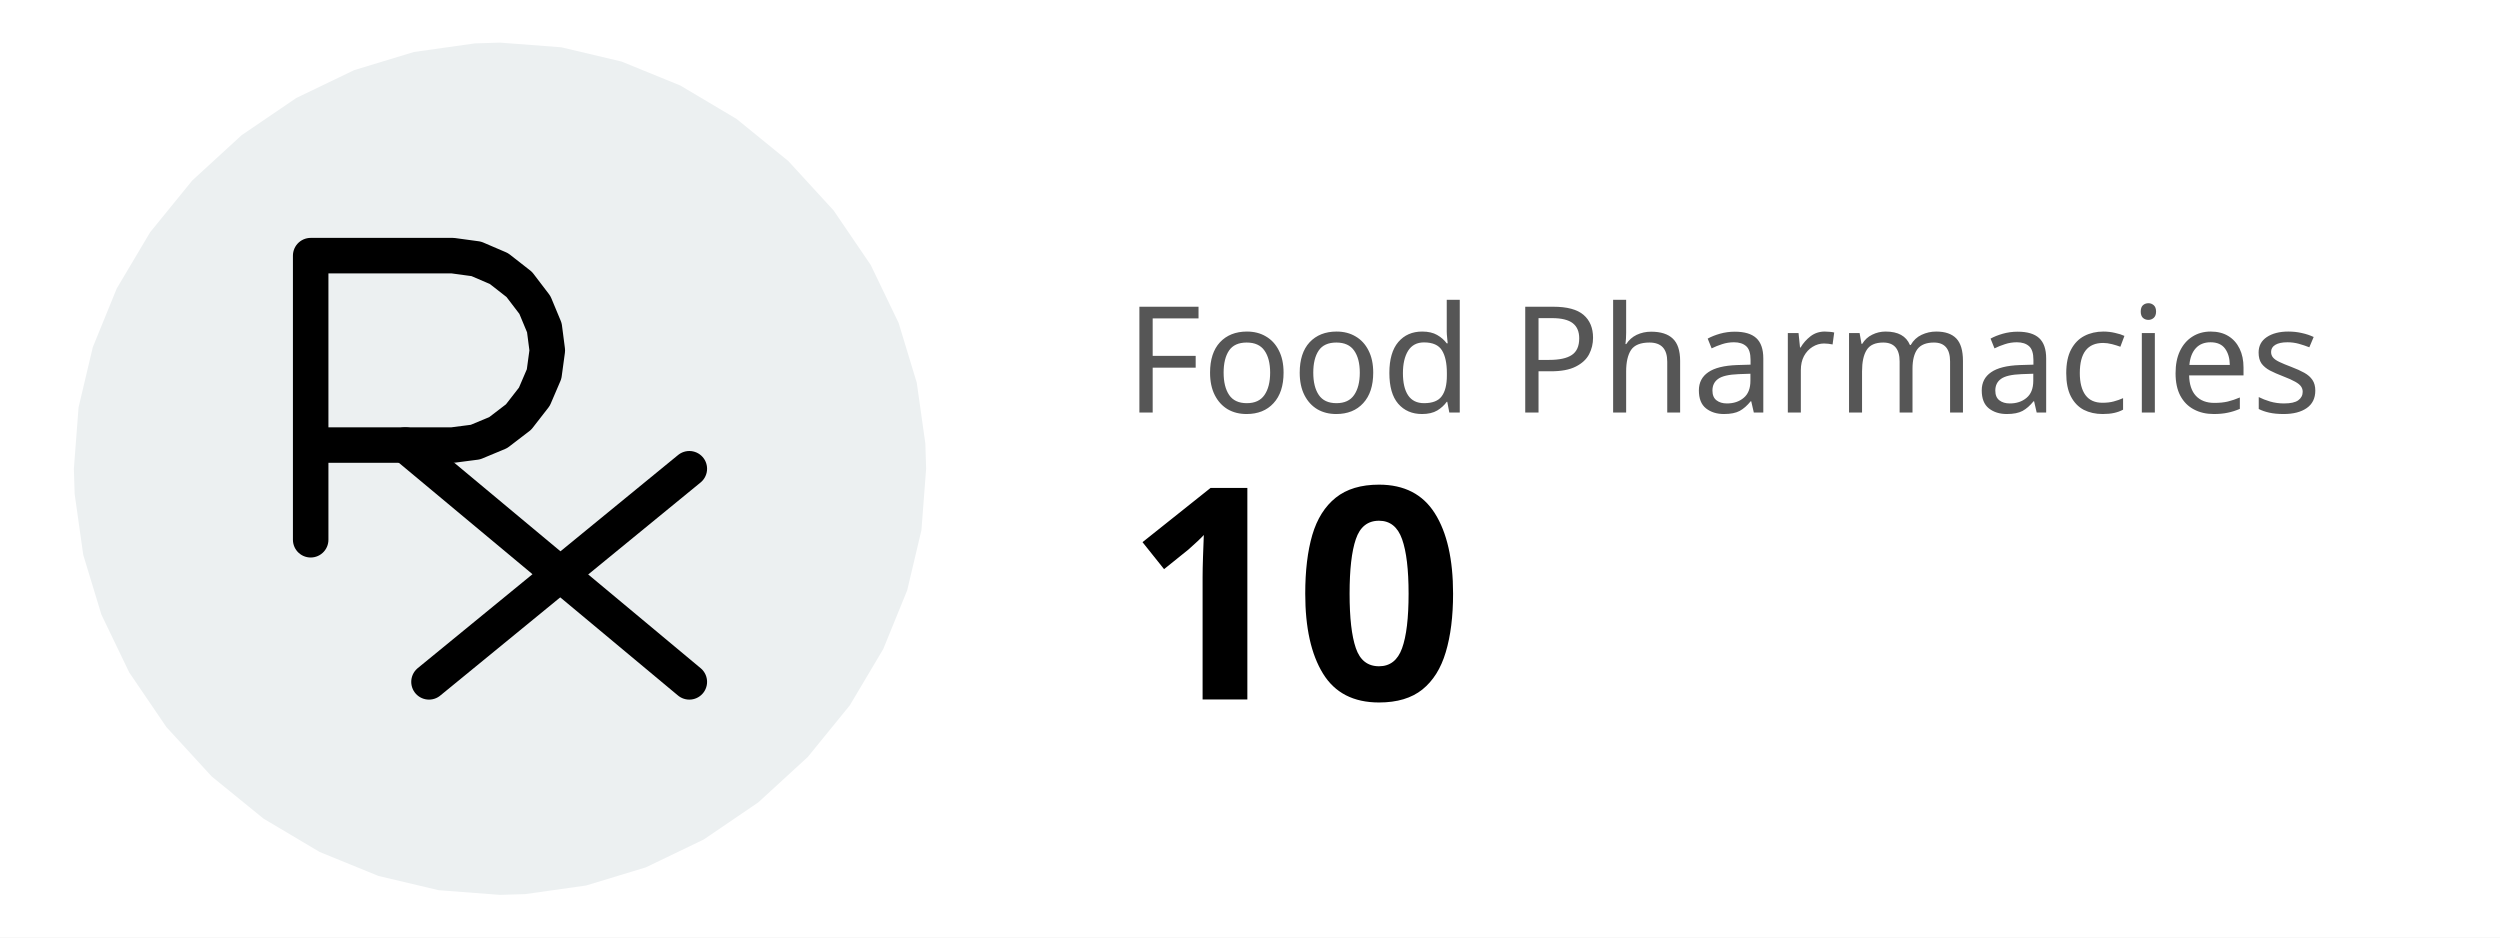
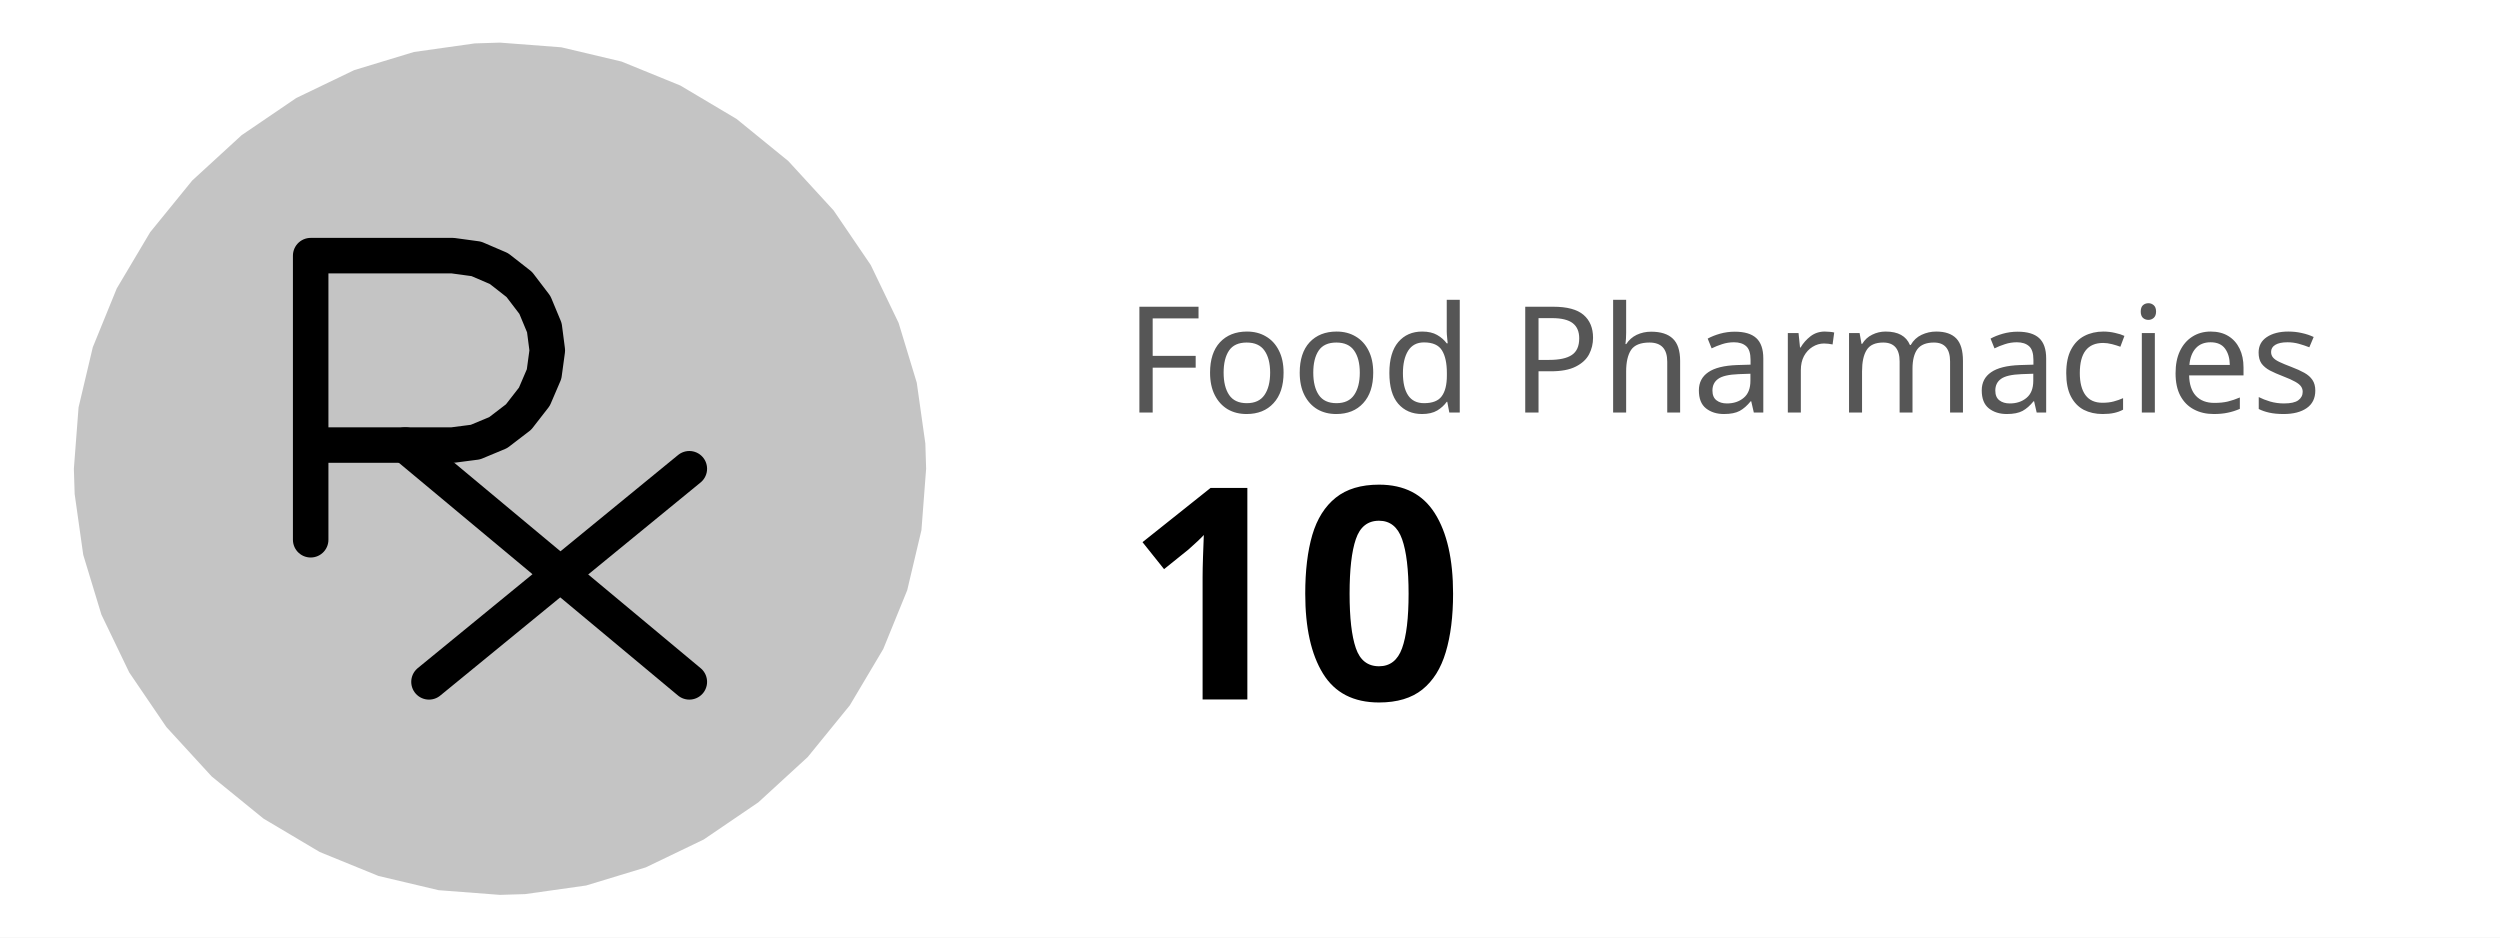
<svg xmlns="http://www.w3.org/2000/svg" class="svglite" width="288.00pt" height="108.00pt" viewBox="0 0 288.00 108.00">
  <defs>
    <style type="text/css">
    .svglite line, .svglite polyline, .svglite polygon, .svglite path, .svglite rect, .svglite circle {
      fill: none;
      stroke: #000000;
      stroke-linecap: round;
      stroke-linejoin: round;
      stroke-miterlimit: 10.00;
    }
  </style>
  </defs>
  <rect width="100%" height="100%" style="stroke: none; fill: #FFFFFF;" />
  <defs>
    <clipPath id="cpMC4wMHwyODguMDB8MC4wMHwxMDguMDA=">
      <rect x="0.00" y="0.00" width="288.00" height="108.00" />
    </clipPath>
  </defs>
  <g clip-path="url(#cpMC4wMHwyODguMDB8MC4wMHwxMDguMDA=)">
    <text x="129.60" y="47.52" style="font-size: 17.07px; fill: #565656; font-family: Oswald;" textLength="104.54px" lengthAdjust="spacingAndGlyphs">Food Pharmacies</text>
    <text x="129.60" y="80.58" style="font-size: 34.14px; font-weight: bold; font-family: Oswald;" textLength="32.06px" lengthAdjust="spacingAndGlyphs">10</text>
  </g>
  <defs>
    <clipPath id="cpMy42MHwxMTEuNjB8MC4wMHwxMDguMDA=">
      <rect x="3.60" y="0.00" width="108.00" height="108.00" />
    </clipPath>
  </defs>
  <g clip-path="url(#cpMy42MHwxMTEuNjB8MC4wMHwxMDguMDA=)">
-     <polygon points="106.69,54.00 106.69,54.00 106.15,61.07 104.51,68.00 101.75,74.77 97.90,81.25 93.05,87.21 87.36,92.43 81.07,96.71 74.40,99.92 67.52,102.01 60.51,103.00 57.60,103.09 57.60,103.09 50.53,102.55 43.60,100.91 36.83,98.15 30.35,94.30 24.39,89.45 19.17,83.76 14.89,77.47 11.68,70.80 9.59,63.92 8.60,56.91 8.51,54.00 8.51,54.00 9.05,46.93 10.69,40.00 13.45,33.23 17.30,26.75 22.15,20.79 27.84,15.57 34.13,11.29 40.80,8.08 47.68,5.99 54.69,5.00 57.60,4.91 57.60,4.91 64.67,5.45 71.60,7.09 78.37,9.85 84.85,13.70 90.81,18.55 96.03,24.24 100.31,30.53 103.52,37.20 105.61,44.08 106.60,51.09 106.69,54.00 " style="stroke-width: 0.75; stroke: none; fill: #ECF0F1;" />
+     <polygon points="106.69,54.00 106.69,54.00 106.15,61.07 104.51,68.00 101.75,74.77 97.90,81.25 93.05,87.21 87.36,92.43 81.07,96.71 74.40,99.92 67.52,102.01 60.51,103.00 57.60,103.09 57.60,103.09 50.53,102.55 43.60,100.91 36.83,98.15 30.35,94.30 24.39,89.45 19.17,83.76 14.89,77.47 11.68,70.80 9.59,63.92 8.60,56.91 8.51,54.00 8.51,54.00 9.05,46.93 10.69,40.00 13.45,33.23 17.30,26.75 22.15,20.79 27.84,15.57 34.13,11.29 40.80,8.08 47.68,5.99 54.69,5.00 57.60,4.91 57.60,4.91 64.67,5.45 71.60,7.09 78.37,9.85 84.85,13.70 90.81,18.55 96.03,24.24 100.31,30.53 103.52,37.20 105.61,44.08 106.60,51.09 106.69,54.00 " style="stroke-width: 0.75; stroke: none; fill: #C4C4C4;" />
    <polyline points="106.69,54.00 106.69,54.00 106.15,61.07 104.51,68.00 101.75,74.77 97.90,81.25 93.05,87.21 87.36,92.43 81.07,96.71 74.40,99.92 67.52,102.01 60.51,103.00 57.60,103.09 57.60,103.09 50.53,102.55 43.60,100.91 36.83,98.15 30.35,94.30 24.39,89.45 19.17,83.76 14.89,77.47 11.68,70.80 9.59,63.92 8.60,56.91 8.51,54.00 8.51,54.00 9.05,46.93 10.69,40.00 13.45,33.23 17.30,26.75 22.15,20.79 27.84,15.57 34.13,11.29 40.80,8.08 47.68,5.99 54.69,5.00 57.60,4.91 57.60,4.91 64.67,5.45 71.60,7.09 78.37,9.85 84.85,13.70 90.81,18.55 96.03,24.24 100.31,30.53 103.52,37.20 105.61,44.08 106.60,51.09 106.69,54.00 106.69,54.00 " style="stroke-width: 0.75; stroke: none;" />
    <polyline points="35.79,62.18 35.79,29.45 52.15,29.45 52.15,29.45 54.87,29.82 57.48,30.94 59.82,32.77 61.62,35.13 62.71,37.75 63.05,40.37 63.05,40.37 62.68,43.09 61.56,45.70 59.74,48.04 57.39,49.84 54.77,50.93 52.15,51.27 35.79,51.27 35.79,62.18 " style="stroke-width: 4.09; stroke: none;" />
    <polyline points="35.79,62.18 35.79,29.45 52.15,29.45 52.15,29.45 54.87,29.82 57.48,30.94 59.82,32.77 61.62,35.13 62.71,37.75 63.05,40.37 63.05,40.37 62.68,43.09 61.56,45.70 59.74,48.04 57.39,49.84 54.77,50.93 52.15,51.27 35.79,51.27 " style="stroke-width: 4.09;" />
    <polyline points="49.42,78.55 79.41,54.00 49.42,78.55 " style="stroke-width: 4.09; stroke: none;" />
    <polyline points="49.42,78.55 79.41,54.00 " style="stroke-width: 4.09;" />
    <polyline points="79.41,78.55 46.69,51.27 79.41,78.55 " style="stroke-width: 4.09; stroke: none;" />
    <polyline points="79.41,78.55 46.69,51.27 " style="stroke-width: 4.09;" />
  </g>
  <g clip-path="url(#cpMC4wMHwyODguMDB8MC4wMHwxMDguMDA=)">
</g>
</svg>
